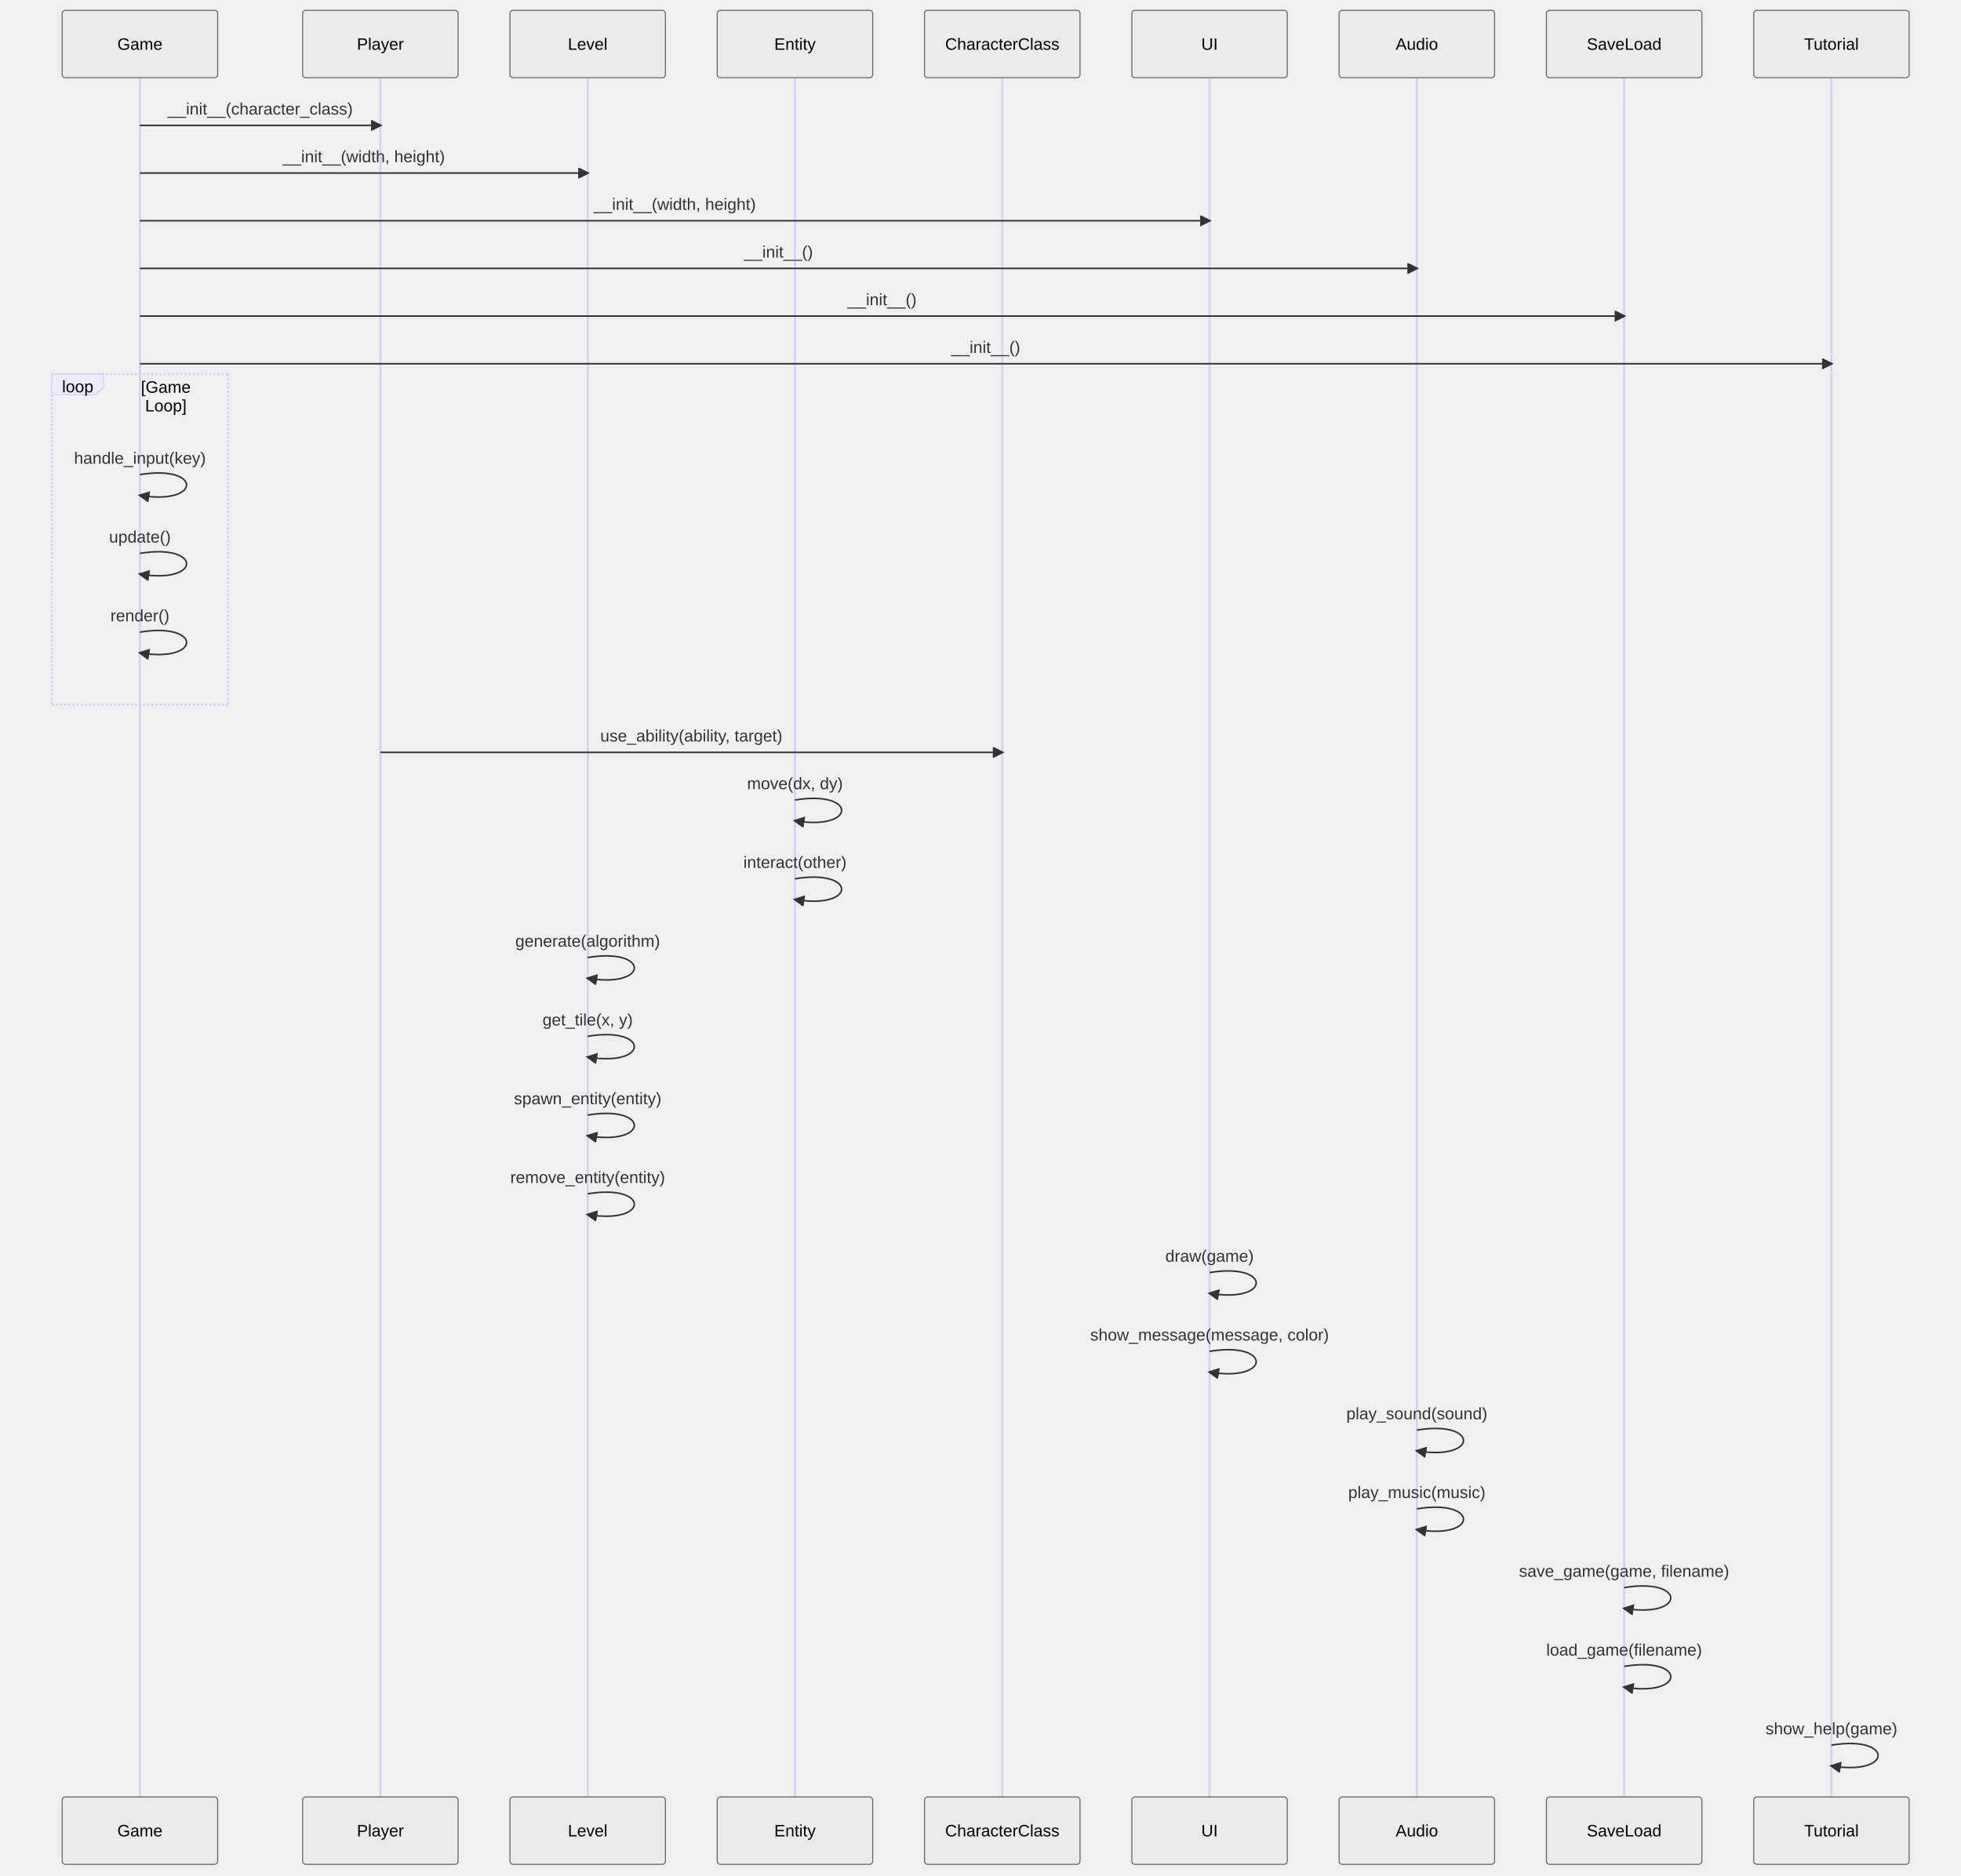
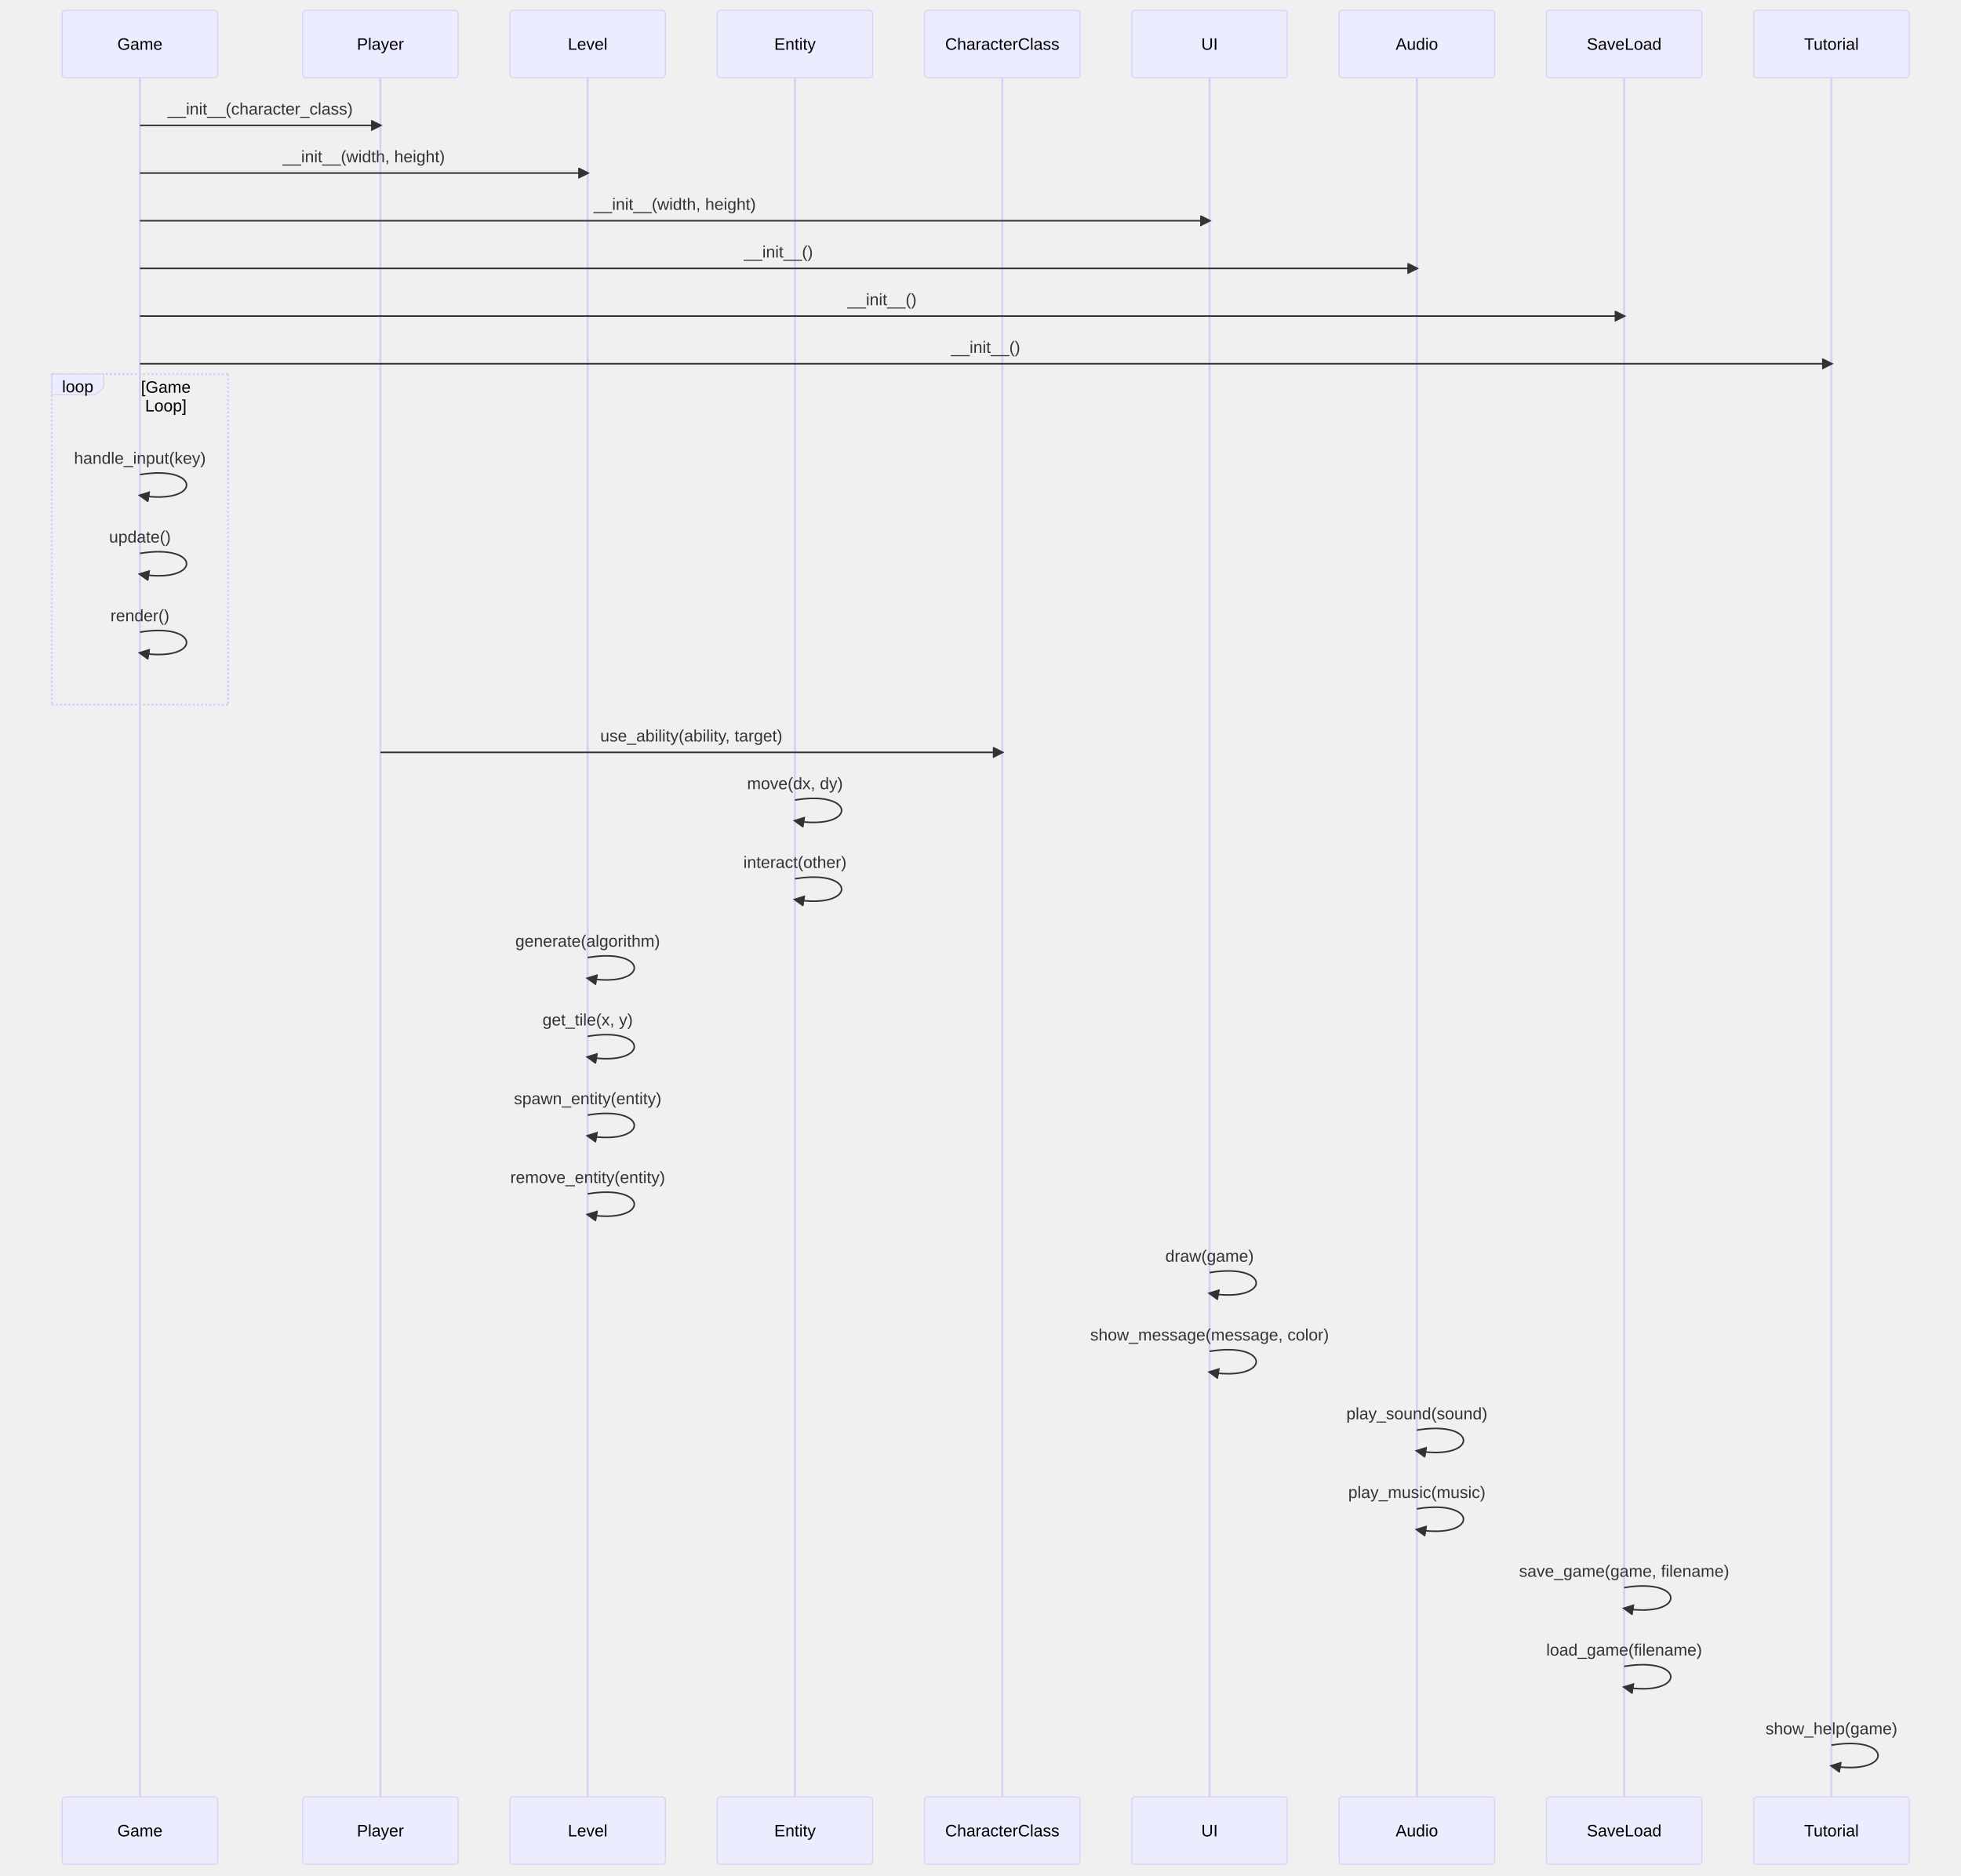
<svg xmlns="http://www.w3.org/2000/svg" aria-roledescription="sequence" role="graphics-document document" viewBox="-60 -10 1892 1810" style="max-width: 1892px; background-color: white;" width="100%" id="my-svg">
-   <style>#my-svg{font-family:"trebuchet ms",verdana,arial,sans-serif;font-size:16px;fill:#333;}#my-svg
-         .error-icon{fill:#552222;}#my-svg .error-text{fill:#552222;stroke:#552222;}#my-svg
-         .edge-thickness-normal{stroke-width:2px;}#my-svg .edge-thickness-thick{stroke-width:3.5px;}#my-svg
-         .edge-pattern-solid{stroke-dasharray:0;}#my-svg .edge-pattern-dashed{stroke-dasharray:3;}#my-svg
-         .edge-pattern-dotted{stroke-dasharray:2;}#my-svg .marker{fill:#333333;stroke:#333333;}#my-svg
-         .marker.cross{stroke:#333333;}#my-svg svg{font-family:"trebuchet
-         ms",verdana,arial,sans-serif;font-size:16px;}#my-svg .actor{stroke:hsl(259.626, 59.777%,
-         87.902%);fill:#ECECFF;}#my-svg text.actor&gt;tspan{fill:black;stroke:none;}#my-svg
-         .actor-line{stroke:grey;}#my-svg .messageLine0{stroke-width:1.5;stroke-dasharray:none;stroke:#333;}#my-svg
-         .messageLine1{stroke-width:1.5;stroke-dasharray:2,2;stroke:#333;}#my-svg #arrowhead
-         path{fill:#333;stroke:#333;}#my-svg .sequenceNumber{fill:white;}#my-svg #sequencenumber{fill:#333;}#my-svg
-         #crosshead path{fill:#333;stroke:#333;}#my-svg .messageText{fill:#333;stroke:none;}#my-svg
-         .labelBox{stroke:hsl(259.626, 59.777%, 87.902%);fill:#ECECFF;}#my-svg .labelText,#my-svg
-         .labelText&gt;tspan{fill:black;stroke:none;}#my-svg .loopText,#my-svg .loopText&gt;tspan{fill:black;stroke:none;}#my-svg
-         .loopLine{stroke-width:2px;stroke-dasharray:2,2;stroke:hsl(259.626, 59.777%,
-         87.902%);fill:hsl(259.626, 59.777%, 87.902%);}#my-svg
-         .note{stroke:#aaaa33;fill:#fff5ad;}#my-svg .noteText,#my-svg .noteText&gt;tspan{fill:black;stroke:none;}#my-svg
-         .activation0{fill:#f4f4f4;stroke:#666;}#my-svg .activation1{fill:#f4f4f4;stroke:#666;}#my-svg
-         .activation2{fill:#f4f4f4;stroke:#666;}#my-svg .actorPopupMenu{position:absolute;}#my-svg
-         .actorPopupMenuPanel{position:absolute;fill:#ECECFF;box-shadow:0px 8px 16px 0px
-         rgba(0,0,0,0.2);filter:drop-shadow(3px 5px 2px rgb(0 0 0 / 0.4));}#my-svg .actor-man
-         line{stroke:hsl(259.626, 59.777%, 87.902%);fill:#ECECFF;}#my-svg .actor-man circle,#my-svg
-         line{stroke:hsl(259.626, 59.777%, 87.902%);fill:#ECECFF;stroke-width:2px;}#my-svg
-         :root{--mermaid-font-family:"trebuchet ms",verdana,arial,sans-serif;}
-     </style>
+   <style>#my-svg{font-family:"trebuchet ms",verdana,arial,sans-serif;font-size:16px;fill:#333;}#my-svg .error-icon{fill:#552222;}#my-svg .error-text{fill:#552222;stroke:#552222;}#my-svg .edge-thickness-normal{stroke-width:2px;}#my-svg .edge-thickness-thick{stroke-width:3.5px;}#my-svg .edge-pattern-solid{stroke-dasharray:0;}#my-svg .edge-pattern-dashed{stroke-dasharray:3;}#my-svg .edge-pattern-dotted{stroke-dasharray:2;}#my-svg .marker{fill:#333333;stroke:#333333;}#my-svg .marker.cross{stroke:#333333;}#my-svg svg{font-family:"trebuchet ms",verdana,arial,sans-serif;font-size:16px;}#my-svg .actor{stroke:hsl(259.626, 59.777%, 87.902%);fill:#ECECFF;}#my-svg text.actor&gt;tspan{fill:black;stroke:none;}#my-svg .actor-line{stroke:grey;}#my-svg .messageLine0{stroke-width:1.5;stroke-dasharray:none;stroke:#333;}#my-svg .messageLine1{stroke-width:1.5;stroke-dasharray:2,2;stroke:#333;}#my-svg #arrowhead path{fill:#333;stroke:#333;}#my-svg .sequenceNumber{fill:white;}#my-svg #sequencenumber{fill:#333;}#my-svg #crosshead path{fill:#333;stroke:#333;}#my-svg .messageText{fill:#333;stroke:none;}#my-svg .labelBox{stroke:hsl(259.626, 59.777%, 87.902%);fill:#ECECFF;}#my-svg .labelText,#my-svg .labelText&gt;tspan{fill:black;stroke:none;}#my-svg .loopText,#my-svg .loopText&gt;tspan{fill:black;stroke:none;}#my-svg .loopLine{stroke-width:2px;stroke-dasharray:2,2;stroke:hsl(259.626, 59.777%, 87.902%);fill:hsl(259.626, 59.777%, 87.902%);}#my-svg .note{stroke:#aaaa33;fill:#fff5ad;}#my-svg .noteText,#my-svg .noteText&gt;tspan{fill:black;stroke:none;}#my-svg .activation0{fill:#f4f4f4;stroke:#666;}#my-svg .activation1{fill:#f4f4f4;stroke:#666;}#my-svg .activation2{fill:#f4f4f4;stroke:#666;}#my-svg .actorPopupMenu{position:absolute;}#my-svg .actorPopupMenuPanel{position:absolute;fill:#ECECFF;box-shadow:0px 8px 16px 0px rgba(0,0,0,0.2);filter:drop-shadow(3px 5px 2px rgb(0 0 0 / 0.4));}#my-svg .actor-man line{stroke:hsl(259.626, 59.777%, 87.902%);fill:#ECECFF;}#my-svg .actor-man circle,#my-svg line{stroke:hsl(259.626, 59.777%, 87.902%);fill:#ECECFF;stroke-width:2px;}#my-svg :root{--mermaid-font-family:"trebuchet ms",verdana,arial,sans-serif;}</style>
  <g />
  <defs>
    <symbol height="24" width="24" id="computer">
      <path d="M2 2v13h20v-13h-20zm18 11h-16v-9h16v9zm-10.228 6l.466-1h3.524l.467 1h-4.457zm14.228 3h-24l2-6h2.104l-1.33 4h18.45l-1.297-4h2.073l2 6zm-5-10h-14v-7h14v7z" transform="scale(.5)" />
    </symbol>
  </defs>
  <defs>
    <symbol clip-rule="evenodd" fill-rule="evenodd" id="database">
      <path d="M12.258.001l.256.004.255.005.253.008.251.01.249.012.247.015.246.016.242.019.241.02.239.023.236.024.233.027.231.028.229.031.225.032.223.034.22.036.217.038.214.04.211.041.208.043.205.045.201.046.198.048.194.05.191.051.187.053.183.054.18.056.175.057.172.059.168.06.163.061.16.063.155.064.15.066.074.033.073.033.071.034.07.034.069.035.068.035.067.035.066.035.064.036.064.036.062.036.06.036.06.037.058.037.058.037.055.038.055.038.053.038.052.038.051.039.05.039.048.039.047.039.045.04.044.04.043.04.041.04.04.041.039.041.037.041.036.041.034.041.033.042.032.042.03.042.029.042.027.042.026.043.024.043.023.043.021.043.02.043.018.044.017.043.015.044.013.044.012.044.011.045.009.044.007.045.006.045.004.045.002.045.001.045v17l-.001.045-.002.045-.004.045-.006.045-.007.045-.009.044-.011.045-.012.044-.013.044-.015.044-.017.043-.018.044-.02.043-.021.043-.023.043-.024.043-.026.043-.027.042-.029.042-.03.042-.032.042-.033.042-.034.041-.036.041-.037.041-.039.041-.04.041-.041.04-.043.04-.044.04-.045.04-.047.039-.048.039-.05.039-.051.039-.052.038-.053.038-.055.038-.055.038-.058.037-.058.037-.06.037-.06.036-.062.036-.064.036-.064.036-.066.035-.067.035-.068.035-.069.035-.07.034-.071.034-.073.033-.074.033-.15.066-.155.064-.16.063-.163.061-.168.06-.172.059-.175.057-.18.056-.183.054-.187.053-.191.051-.194.05-.198.048-.201.046-.205.045-.208.043-.211.041-.214.04-.217.038-.22.036-.223.034-.225.032-.229.031-.231.028-.233.027-.236.024-.239.023-.241.02-.242.019-.246.016-.247.015-.249.012-.251.01-.253.008-.255.005-.256.004-.258.001-.258-.001-.256-.004-.255-.005-.253-.008-.251-.01-.249-.012-.247-.015-.245-.016-.243-.019-.241-.02-.238-.023-.236-.024-.234-.027-.231-.028-.228-.031-.226-.032-.223-.034-.22-.036-.217-.038-.214-.04-.211-.041-.208-.043-.204-.045-.201-.046-.198-.048-.195-.05-.19-.051-.187-.053-.184-.054-.179-.056-.176-.057-.172-.059-.167-.06-.164-.061-.159-.063-.155-.064-.151-.066-.074-.033-.072-.033-.072-.034-.07-.034-.069-.035-.068-.035-.067-.035-.066-.035-.064-.036-.063-.036-.062-.036-.061-.036-.06-.037-.058-.037-.057-.037-.056-.038-.055-.038-.053-.038-.052-.038-.051-.039-.049-.039-.049-.039-.046-.039-.046-.04-.044-.04-.043-.04-.041-.04-.04-.041-.039-.041-.037-.041-.036-.041-.034-.041-.033-.042-.032-.042-.03-.042-.029-.042-.027-.042-.026-.043-.024-.043-.023-.043-.021-.043-.02-.043-.018-.044-.017-.043-.015-.044-.013-.044-.012-.044-.011-.045-.009-.044-.007-.045-.006-.045-.004-.045-.002-.045-.001-.045v-17l.001-.045.002-.045.004-.045.006-.045.007-.045.009-.044.011-.045.012-.044.013-.044.015-.044.017-.043.018-.044.02-.043.021-.043.023-.043.024-.043.026-.043.027-.042.029-.042.03-.042.032-.042.033-.042.034-.041.036-.041.037-.041.039-.041.04-.041.041-.04.043-.04.044-.04.046-.04.046-.039.049-.039.049-.039.051-.039.052-.038.053-.038.055-.038.056-.038.057-.037.058-.037.06-.037.061-.036.062-.036.063-.036.064-.036.066-.035.067-.035.068-.035.069-.035.07-.034.072-.034.072-.033.074-.033.151-.066.155-.064.159-.063.164-.061.167-.06.172-.059.176-.057.179-.056.184-.054.187-.053.19-.051.195-.05.198-.048.201-.046.204-.045.208-.043.211-.041.214-.04.217-.038.22-.036.223-.034.226-.032.228-.031.231-.028.234-.027.236-.024.238-.023.241-.02.243-.019.245-.016.247-.015.249-.012.251-.01.253-.008.255-.005.256-.004.258-.001.258.001zm-9.258 20.499v.01l.001.021.003.021.004.022.005.021.006.022.007.022.009.023.01.022.011.023.012.023.013.023.015.023.016.024.017.023.018.024.019.024.021.024.022.025.023.024.024.025.052.049.056.05.061.051.066.051.07.051.075.051.079.052.084.052.088.052.092.052.097.052.102.051.105.052.11.052.114.051.119.051.123.051.127.05.131.05.135.05.139.048.144.049.147.047.152.047.155.047.16.045.163.045.167.043.171.043.176.041.178.041.183.039.187.039.19.037.194.035.197.035.202.033.204.031.209.03.212.029.216.027.219.025.222.024.226.021.23.02.233.018.236.016.24.015.243.012.246.01.249.008.253.005.256.004.259.001.26-.001.257-.004.254-.005.25-.008.247-.011.244-.012.241-.014.237-.016.233-.018.231-.021.226-.021.224-.024.22-.026.216-.027.212-.028.21-.031.205-.031.202-.034.198-.034.194-.036.191-.037.187-.039.183-.04.179-.04.175-.042.172-.043.168-.044.163-.045.16-.046.155-.046.152-.047.148-.048.143-.049.139-.049.136-.05.131-.05.126-.05.123-.051.118-.052.114-.051.11-.052.106-.052.101-.052.096-.052.092-.052.088-.053.083-.051.079-.052.074-.052.07-.051.065-.051.06-.051.056-.05.051-.05.023-.024.023-.025.021-.024.02-.024.019-.024.018-.024.017-.024.015-.023.014-.024.013-.023.012-.023.01-.023.01-.022.008-.022.006-.022.006-.022.004-.022.004-.021.001-.021.001-.021v-4.127l-.077.055-.08.053-.083.054-.085.053-.087.052-.09.052-.093.051-.095.05-.097.05-.1.049-.102.049-.105.048-.106.047-.109.047-.111.046-.114.045-.115.045-.118.044-.12.043-.122.042-.124.042-.126.041-.128.04-.13.04-.132.038-.134.038-.135.037-.138.037-.139.035-.142.035-.143.034-.144.033-.147.032-.148.031-.15.03-.151.03-.153.029-.154.027-.156.027-.158.026-.159.025-.161.024-.162.023-.163.022-.165.021-.166.02-.167.019-.169.018-.169.017-.171.016-.173.015-.173.014-.175.013-.175.012-.177.011-.178.01-.179.008-.179.008-.181.006-.182.005-.182.004-.184.003-.184.002h-.37l-.184-.002-.184-.003-.182-.004-.182-.005-.181-.006-.179-.008-.179-.008-.178-.01-.176-.011-.176-.012-.175-.013-.173-.014-.172-.015-.171-.016-.17-.017-.169-.018-.167-.019-.166-.02-.165-.021-.163-.022-.162-.023-.161-.024-.159-.025-.157-.026-.156-.027-.155-.027-.153-.029-.151-.03-.15-.03-.148-.031-.146-.032-.145-.033-.143-.034-.141-.035-.14-.035-.137-.037-.136-.037-.134-.038-.132-.038-.13-.04-.128-.04-.126-.041-.124-.042-.122-.042-.12-.044-.117-.043-.116-.045-.113-.045-.112-.046-.109-.047-.106-.047-.105-.048-.102-.049-.1-.049-.097-.05-.095-.05-.093-.052-.09-.051-.087-.052-.085-.053-.083-.054-.08-.054-.077-.054v4.127zm0-5.654v.011l.001.021.003.021.004.021.005.022.006.022.007.022.009.022.01.022.011.023.012.023.013.023.015.024.016.023.017.024.018.024.019.024.021.024.022.024.023.025.024.024.052.05.056.05.061.05.066.051.07.051.075.052.079.051.084.052.088.052.092.052.097.052.102.052.105.052.11.051.114.051.119.052.123.05.127.051.131.05.135.049.139.049.144.048.147.048.152.047.155.046.16.045.163.045.167.044.171.042.176.042.178.04.183.04.187.038.19.037.194.036.197.034.202.033.204.032.209.03.212.028.216.027.219.025.222.024.226.022.23.02.233.018.236.016.24.014.243.012.246.01.249.008.253.006.256.003.259.001.26-.001.257-.003.254-.006.25-.008.247-.01.244-.012.241-.015.237-.016.233-.018.231-.02.226-.022.224-.024.22-.025.216-.027.212-.029.21-.03.205-.032.202-.033.198-.035.194-.036.191-.037.187-.039.183-.039.179-.041.175-.042.172-.043.168-.044.163-.045.16-.045.155-.047.152-.047.148-.048.143-.048.139-.05.136-.049.131-.05.126-.051.123-.051.118-.051.114-.052.11-.052.106-.052.101-.052.096-.052.092-.052.088-.052.083-.052.079-.052.074-.051.07-.052.065-.051.06-.05.056-.051.051-.049.023-.025.023-.024.021-.025.02-.024.019-.024.018-.024.017-.024.015-.023.014-.023.013-.024.012-.022.01-.023.01-.023.008-.022.006-.022.006-.022.004-.021.004-.022.001-.021.001-.021v-4.139l-.077.054-.08.054-.083.054-.085.052-.087.053-.09.051-.093.051-.095.051-.097.05-.1.049-.102.049-.105.048-.106.047-.109.047-.111.046-.114.045-.115.044-.118.044-.12.044-.122.042-.124.042-.126.041-.128.04-.13.039-.132.039-.134.038-.135.037-.138.036-.139.036-.142.035-.143.033-.144.033-.147.033-.148.031-.15.03-.151.03-.153.028-.154.028-.156.027-.158.026-.159.025-.161.024-.162.023-.163.022-.165.021-.166.02-.167.019-.169.018-.169.017-.171.016-.173.015-.173.014-.175.013-.175.012-.177.011-.178.009-.179.009-.179.007-.181.007-.182.005-.182.004-.184.003-.184.002h-.37l-.184-.002-.184-.003-.182-.004-.182-.005-.181-.007-.179-.007-.179-.009-.178-.009-.176-.011-.176-.012-.175-.013-.173-.014-.172-.015-.171-.016-.17-.017-.169-.018-.167-.019-.166-.02-.165-.021-.163-.022-.162-.023-.161-.024-.159-.025-.157-.026-.156-.027-.155-.028-.153-.028-.151-.03-.15-.03-.148-.031-.146-.033-.145-.033-.143-.033-.141-.035-.14-.036-.137-.036-.136-.037-.134-.038-.132-.039-.13-.039-.128-.04-.126-.041-.124-.042-.122-.043-.12-.043-.117-.044-.116-.044-.113-.046-.112-.046-.109-.046-.106-.047-.105-.048-.102-.049-.1-.049-.097-.05-.095-.051-.093-.051-.09-.051-.087-.053-.085-.052-.083-.054-.08-.054-.077-.054v4.139zm0-5.666v.011l.001.02.003.022.004.021.005.022.006.021.007.022.009.023.01.022.011.023.012.023.013.023.015.023.016.024.017.024.018.023.019.024.021.025.022.024.023.024.024.025.052.05.056.05.061.05.066.051.07.051.075.052.079.051.084.052.088.052.092.052.097.052.102.052.105.051.11.052.114.051.119.051.123.051.127.05.131.05.135.05.139.049.144.048.147.048.152.047.155.046.16.045.163.045.167.043.171.043.176.042.178.04.183.04.187.038.19.037.194.036.197.034.202.033.204.032.209.03.212.028.216.027.219.025.222.024.226.021.23.02.233.018.236.017.24.014.243.012.246.01.249.008.253.006.256.003.259.001.26-.001.257-.003.254-.006.25-.008.247-.01.244-.013.241-.014.237-.016.233-.018.231-.02.226-.022.224-.024.22-.025.216-.027.212-.029.21-.03.205-.032.202-.033.198-.035.194-.036.191-.037.187-.039.183-.039.179-.041.175-.042.172-.043.168-.044.163-.045.16-.045.155-.047.152-.047.148-.048.143-.049.139-.049.136-.049.131-.051.126-.05.123-.051.118-.052.114-.051.11-.052.106-.052.101-.052.096-.052.092-.052.088-.052.083-.052.079-.052.074-.052.07-.051.065-.051.06-.051.056-.05.051-.049.023-.025.023-.025.021-.024.02-.024.019-.024.018-.024.017-.024.015-.023.014-.024.013-.023.012-.023.01-.022.01-.023.008-.022.006-.022.006-.022.004-.022.004-.021.001-.021.001-.021v-4.153l-.077.054-.08.054-.083.053-.085.053-.087.053-.09.051-.093.051-.095.051-.097.05-.1.049-.102.048-.105.048-.106.048-.109.046-.111.046-.114.046-.115.044-.118.044-.12.043-.122.043-.124.042-.126.041-.128.04-.13.039-.132.039-.134.038-.135.037-.138.036-.139.036-.142.034-.143.034-.144.033-.147.032-.148.032-.15.03-.151.03-.153.028-.154.028-.156.027-.158.026-.159.024-.161.024-.162.023-.163.023-.165.021-.166.02-.167.019-.169.018-.169.017-.171.016-.173.015-.173.014-.175.013-.175.012-.177.01-.178.01-.179.009-.179.007-.181.006-.182.006-.182.004-.184.003-.184.001-.185.001-.185-.001-.184-.001-.184-.003-.182-.004-.182-.006-.181-.006-.179-.007-.179-.009-.178-.01-.176-.01-.176-.012-.175-.013-.173-.014-.172-.015-.171-.016-.17-.017-.169-.018-.167-.019-.166-.02-.165-.021-.163-.023-.162-.023-.161-.024-.159-.024-.157-.026-.156-.027-.155-.028-.153-.028-.151-.03-.15-.03-.148-.032-.146-.032-.145-.033-.143-.034-.141-.034-.14-.036-.137-.036-.136-.037-.134-.038-.132-.039-.13-.039-.128-.041-.126-.041-.124-.041-.122-.043-.12-.043-.117-.044-.116-.044-.113-.046-.112-.046-.109-.046-.106-.048-.105-.048-.102-.048-.1-.05-.097-.049-.095-.051-.093-.051-.09-.052-.087-.052-.085-.053-.083-.053-.08-.054-.077-.054v4.153zm8.74-8.179l-.257.004-.254.005-.25.008-.247.011-.244.012-.241.014-.237.016-.233.018-.231.021-.226.022-.224.023-.22.026-.216.027-.212.028-.21.031-.205.032-.202.033-.198.034-.194.036-.191.038-.187.038-.183.04-.179.041-.175.042-.172.043-.168.043-.163.045-.16.046-.155.046-.152.048-.148.048-.143.048-.139.049-.136.05-.131.05-.126.051-.123.051-.118.051-.114.052-.11.052-.106.052-.101.052-.096.052-.092.052-.088.052-.083.052-.079.052-.074.051-.07.052-.065.051-.06.05-.056.05-.051.05-.023.025-.023.024-.021.024-.02.025-.019.024-.018.024-.017.023-.015.024-.014.023-.013.023-.012.023-.01.023-.01.022-.008.022-.006.023-.006.021-.004.022-.004.021-.001.021-.001.021.001.021.001.021.004.021.004.022.006.021.006.023.008.022.01.022.01.023.012.023.013.023.014.023.015.024.017.023.018.024.019.024.02.025.021.024.023.024.023.025.051.05.056.05.06.05.065.051.07.052.074.051.079.052.083.052.088.052.092.052.096.052.101.052.106.052.11.052.114.052.118.051.123.051.126.051.131.05.136.05.139.049.143.048.148.048.152.048.155.046.16.046.163.045.168.043.172.043.175.042.179.041.183.04.187.038.191.038.194.036.198.034.202.033.205.032.21.031.212.028.216.027.22.026.224.023.226.022.231.021.233.018.237.016.241.014.244.012.247.011.25.008.254.005.257.004.26.001.26-.001.257-.004.254-.005.25-.008.247-.011.244-.012.241-.014.237-.016.233-.018.231-.021.226-.022.224-.023.22-.026.216-.027.212-.028.21-.031.205-.032.202-.033.198-.034.194-.036.191-.038.187-.038.183-.04.179-.041.175-.042.172-.043.168-.043.163-.045.16-.046.155-.046.152-.048.148-.048.143-.048.139-.049.136-.05.131-.05.126-.051.123-.051.118-.051.114-.052.11-.052.106-.052.101-.052.096-.052.092-.052.088-.052.083-.052.079-.052.074-.051.07-.052.065-.051.06-.05.056-.05.051-.05.023-.025.023-.024.021-.024.02-.025.019-.024.018-.024.017-.023.015-.024.014-.023.013-.023.012-.023.01-.023.01-.022.008-.022.006-.023.006-.021.004-.022.004-.021.001-.021.001-.021-.001-.021-.001-.021-.004-.021-.004-.022-.006-.021-.006-.023-.008-.022-.01-.022-.01-.023-.012-.023-.013-.023-.014-.023-.015-.024-.017-.023-.018-.024-.019-.024-.02-.025-.021-.024-.023-.024-.023-.025-.051-.05-.056-.05-.06-.05-.065-.051-.07-.052-.074-.051-.079-.052-.083-.052-.088-.052-.092-.052-.096-.052-.101-.052-.106-.052-.11-.052-.114-.052-.118-.051-.123-.051-.126-.051-.131-.05-.136-.05-.139-.049-.143-.048-.148-.048-.152-.048-.155-.046-.16-.046-.163-.045-.168-.043-.172-.043-.175-.042-.179-.041-.183-.04-.187-.038-.191-.038-.194-.036-.198-.034-.202-.033-.205-.032-.21-.031-.212-.028-.216-.027-.22-.026-.224-.023-.226-.022-.231-.021-.233-.018-.237-.016-.241-.014-.244-.012-.247-.011-.25-.008-.254-.005-.257-.004-.26-.001-.26.001z" transform="scale(.5)" />
    </symbol>
  </defs>
  <defs>
    <symbol height="24" width="24" id="clock">
      <path d="M12 2c5.514 0 10 4.486 10 10s-4.486 10-10 10-10-4.486-10-10 4.486-10 10-10zm0-2c-6.627 0-12 5.373-12 12s5.373 12 12 12 12-5.373 12-12-5.373-12-12-12zm5.848 12.459c.202.038.202.333.001.372-1.907.361-6.045 1.111-6.547 1.111-.719 0-1.301-.582-1.301-1.301 0-.512.77-5.447 1.125-7.445.034-.192.312-.181.343.014l.985 6.238 5.394 1.011z" transform="scale(.5)" />
    </symbol>
  </defs>
  <g>
    <line stroke="#999" stroke-width="0.5px" class="200" y2="1744" x2="75" y1="5" x1="75" id="actor0" />
    <g id="root-0">
      <rect class="actor" ry="3" rx="3" height="65" width="150" stroke="#666" fill="#eaeaea" y="0" x="0" />
      <text style="text-anchor: middle; font-size: 16px; font-weight: 400;" class="actor" alignment-baseline="central" dominant-baseline="central" y="32.5" x="75">
        <tspan dy="0" x="75">Game</tspan>
      </text>
    </g>
  </g>
  <g>
    <line stroke="#999" stroke-width="0.5px" class="200" y2="1744" x2="307" y1="5" x1="307" id="actor1" />
    <g id="root-1">
      <rect class="actor" ry="3" rx="3" height="65" width="150" stroke="#666" fill="#eaeaea" y="0" x="232" />
      <text style="text-anchor: middle; font-size: 16px; font-weight: 400;" class="actor" alignment-baseline="central" dominant-baseline="central" y="32.5" x="307">
        <tspan dy="0" x="307">Player</tspan>
      </text>
    </g>
  </g>
  <g>
    <line stroke="#999" stroke-width="0.5px" class="200" y2="1744" x2="507" y1="5" x1="507" id="actor2" />
    <g id="root-2">
      <rect class="actor" ry="3" rx="3" height="65" width="150" stroke="#666" fill="#eaeaea" y="0" x="432" />
      <text style="text-anchor: middle; font-size: 16px; font-weight: 400;" class="actor" alignment-baseline="central" dominant-baseline="central" y="32.5" x="507">
        <tspan dy="0" x="507">Level</tspan>
      </text>
    </g>
  </g>
  <g>
    <line stroke="#999" stroke-width="0.5px" class="200" y2="1744" x2="707" y1="5" x1="707" id="actor3" />
    <g id="root-3">
      <rect class="actor" ry="3" rx="3" height="65" width="150" stroke="#666" fill="#eaeaea" y="0" x="632" />
      <text style="text-anchor: middle; font-size: 16px; font-weight: 400;" class="actor" alignment-baseline="central" dominant-baseline="central" y="32.5" x="707">
        <tspan dy="0" x="707">Entity</tspan>
      </text>
    </g>
  </g>
  <g>
    <line stroke="#999" stroke-width="0.5px" class="200" y2="1744" x2="907" y1="5" x1="907" id="actor4" />
    <g id="root-4">
      <rect class="actor" ry="3" rx="3" height="65" width="150" stroke="#666" fill="#eaeaea" y="0" x="832" />
      <text style="text-anchor: middle; font-size: 16px; font-weight: 400;" class="actor" alignment-baseline="central" dominant-baseline="central" y="32.5" x="907">
        <tspan dy="0" x="907">CharacterClass</tspan>
      </text>
    </g>
  </g>
  <g>
    <line stroke="#999" stroke-width="0.5px" class="200" y2="1744" x2="1107" y1="5" x1="1107" id="actor5" />
    <g id="root-5">
      <rect class="actor" ry="3" rx="3" height="65" width="150" stroke="#666" fill="#eaeaea" y="0" x="1032" />
      <text style="text-anchor: middle; font-size: 16px; font-weight: 400;" class="actor" alignment-baseline="central" dominant-baseline="central" y="32.5" x="1107">
        <tspan dy="0" x="1107">UI</tspan>
      </text>
    </g>
  </g>
  <g>
    <line stroke="#999" stroke-width="0.5px" class="200" y2="1744" x2="1307" y1="5" x1="1307" id="actor6" />
    <g id="root-6">
      <rect class="actor" ry="3" rx="3" height="65" width="150" stroke="#666" fill="#eaeaea" y="0" x="1232" />
      <text style="text-anchor: middle; font-size: 16px; font-weight: 400;" class="actor" alignment-baseline="central" dominant-baseline="central" y="32.5" x="1307">
        <tspan dy="0" x="1307">Audio</tspan>
      </text>
    </g>
  </g>
  <g>
    <line stroke="#999" stroke-width="0.5px" class="200" y2="1744" x2="1507" y1="5" x1="1507" id="actor7" />
    <g id="root-7">
      <rect class="actor" ry="3" rx="3" height="65" width="150" stroke="#666" fill="#eaeaea" y="0" x="1432" />
      <text style="text-anchor: middle; font-size: 16px; font-weight: 400;" class="actor" alignment-baseline="central" dominant-baseline="central" y="32.5" x="1507">
        <tspan dy="0" x="1507">SaveLoad</tspan>
      </text>
    </g>
  </g>
  <g>
    <line stroke="#999" stroke-width="0.5px" class="200" y2="1744" x2="1707" y1="5" x1="1707" id="actor8" />
    <g id="root-8">
      <rect class="actor" ry="3" rx="3" height="65" width="150" stroke="#666" fill="#eaeaea" y="0" x="1632" />
      <text style="text-anchor: middle; font-size: 16px; font-weight: 400;" class="actor" alignment-baseline="central" dominant-baseline="central" y="32.5" x="1707">
        <tspan dy="0" x="1707">Tutorial</tspan>
      </text>
    </g>
  </g>
  <defs>
    <marker orient="auto" markerHeight="12" markerWidth="12" markerUnits="userSpaceOnUse" refY="5" refX="9" id="arrowhead">
      <path d="M 0 0 L 10 5 L 0 10 z" />
    </marker>
  </defs>
  <defs>
    <marker refY="5" refX="4" orient="auto" markerHeight="8" markerWidth="15" id="crosshead">
      <path style="stroke-dasharray: 0, 0;" d="M 1,2 L 6,7 M 6,2 L 1,7" stroke-width="1pt" stroke="#000000" fill="none" />
    </marker>
  </defs>
  <defs>
    <marker orient="auto" markerHeight="28" markerWidth="20" refY="7" refX="18" id="filled-head">
      <path d="M 18,7 L9,13 L14,7 L9,1 Z" />
    </marker>
  </defs>
  <defs>
    <marker orient="auto" markerHeight="40" markerWidth="60" refY="15" refX="15" id="sequencenumber">
      <circle r="6" cy="15" cx="15" />
    </marker>
  </defs>
  <g>
    <line class="loopLine" y2="351" x2="160" y1="351" x1="-10" />
    <line class="loopLine" y2="670" x2="160" y1="351" x1="160" />
    <line class="loopLine" y2="670" x2="160" y1="670" x1="-10" />
    <line class="loopLine" y2="670" x2="-10" y1="351" x1="-10" />
    <polygon class="labelBox" points="-10,351 40,351 40,364 31.6,371 -10,371" />
-     <text style="font-size: 16px; font-weight: 400;" class="labelText" alignment-baseline="middle" dominant-baseline="middle" text-anchor="middle" y="364" x="15">loop
-         </text>
+     <text style="font-size: 16px; font-weight: 400;" class="labelText" alignment-baseline="middle" dominant-baseline="middle" text-anchor="middle" y="364" x="15">loop</text>
    <text style="font-size: 16px; font-weight: 400;" class="loopText" text-anchor="middle" y="369" x="100">
      <tspan x="100">[Game</tspan>
    </text>
    <text style="font-size: 16px; font-weight: 400;" class="loopText" text-anchor="middle" y="387" x="100">
      <tspan x="100">Loop]</tspan>
    </text>
  </g>
-   <text style="font-size: 16px; font-weight: 400;" dy="1em" class="messageText" alignment-baseline="middle" dominant-baseline="middle" text-anchor="middle" y="80" x="191">__init__(character_class)
-     </text>
+   <text style="font-size: 16px; font-weight: 400;" dy="1em" class="messageText" alignment-baseline="middle" dominant-baseline="middle" text-anchor="middle" y="80" x="191">__init__(character_class)</text>
  <line style="fill: none;" marker-end="url(#arrowhead)" stroke="none" stroke-width="2" class="messageLine0" y2="111" x2="307" y1="111" x1="75" />
-   <text style="font-size: 16px; font-weight: 400;" dy="1em" class="messageText" alignment-baseline="middle" dominant-baseline="middle" text-anchor="middle" y="126" x="291">__init__(width, height)
-     </text>
+   <text style="font-size: 16px; font-weight: 400;" dy="1em" class="messageText" alignment-baseline="middle" dominant-baseline="middle" text-anchor="middle" y="126" x="291">__init__(width, height)</text>
  <line style="fill: none;" marker-end="url(#arrowhead)" stroke="none" stroke-width="2" class="messageLine0" y2="157" x2="507" y1="157" x1="75" />
-   <text style="font-size: 16px; font-weight: 400;" dy="1em" class="messageText" alignment-baseline="middle" dominant-baseline="middle" text-anchor="middle" y="172" x="591">__init__(width, height)
-     </text>
+   <text style="font-size: 16px; font-weight: 400;" dy="1em" class="messageText" alignment-baseline="middle" dominant-baseline="middle" text-anchor="middle" y="172" x="591">__init__(width, height)</text>
  <line style="fill: none;" marker-end="url(#arrowhead)" stroke="none" stroke-width="2" class="messageLine0" y2="203" x2="1107" y1="203" x1="75" />
-   <text style="font-size: 16px; font-weight: 400;" dy="1em" class="messageText" alignment-baseline="middle" dominant-baseline="middle" text-anchor="middle" y="218" x="691">__init__()
-     </text>
+   <text style="font-size: 16px; font-weight: 400;" dy="1em" class="messageText" alignment-baseline="middle" dominant-baseline="middle" text-anchor="middle" y="218" x="691">__init__()</text>
  <line style="fill: none;" marker-end="url(#arrowhead)" stroke="none" stroke-width="2" class="messageLine0" y2="249" x2="1307" y1="249" x1="75" />
-   <text style="font-size: 16px; font-weight: 400;" dy="1em" class="messageText" alignment-baseline="middle" dominant-baseline="middle" text-anchor="middle" y="264" x="791">__init__()
-     </text>
+   <text style="font-size: 16px; font-weight: 400;" dy="1em" class="messageText" alignment-baseline="middle" dominant-baseline="middle" text-anchor="middle" y="264" x="791">__init__()</text>
  <line style="fill: none;" marker-end="url(#arrowhead)" stroke="none" stroke-width="2" class="messageLine0" y2="295" x2="1507" y1="295" x1="75" />
-   <text style="font-size: 16px; font-weight: 400;" dy="1em" class="messageText" alignment-baseline="middle" dominant-baseline="middle" text-anchor="middle" y="310" x="891">__init__()
-     </text>
+   <text style="font-size: 16px; font-weight: 400;" dy="1em" class="messageText" alignment-baseline="middle" dominant-baseline="middle" text-anchor="middle" y="310" x="891">__init__()</text>
  <line style="fill: none;" marker-end="url(#arrowhead)" stroke="none" stroke-width="2" class="messageLine0" y2="341" x2="1707" y1="341" x1="75" />
-   <text style="font-size: 16px; font-weight: 400;" dy="1em" class="messageText" alignment-baseline="middle" dominant-baseline="middle" text-anchor="middle" y="417" x="75">handle_input(key)
-     </text>
+   <text style="font-size: 16px; font-weight: 400;" dy="1em" class="messageText" alignment-baseline="middle" dominant-baseline="middle" text-anchor="middle" y="417" x="75">handle_input(key)</text>
  <path style="fill: none;" marker-end="url(#arrowhead)" stroke="none" stroke-width="2" class="messageLine0" d="M 75,448 C 135,438 135,478 75,468" />
-   <text style="font-size: 16px; font-weight: 400;" dy="1em" class="messageText" alignment-baseline="middle" dominant-baseline="middle" text-anchor="middle" y="493" x="75">update()
-     </text>
+   <text style="font-size: 16px; font-weight: 400;" dy="1em" class="messageText" alignment-baseline="middle" dominant-baseline="middle" text-anchor="middle" y="493" x="75">update()</text>
  <path style="fill: none;" marker-end="url(#arrowhead)" stroke="none" stroke-width="2" class="messageLine0" d="M 75,524 C 135,514 135,554 75,544" />
-   <text style="font-size: 16px; font-weight: 400;" dy="1em" class="messageText" alignment-baseline="middle" dominant-baseline="middle" text-anchor="middle" y="569" x="75">render()
-     </text>
+   <text style="font-size: 16px; font-weight: 400;" dy="1em" class="messageText" alignment-baseline="middle" dominant-baseline="middle" text-anchor="middle" y="569" x="75">render()</text>
  <path style="fill: none;" marker-end="url(#arrowhead)" stroke="none" stroke-width="2" class="messageLine0" d="M 75,600 C 135,590 135,630 75,620" />
-   <text style="font-size: 16px; font-weight: 400;" dy="1em" class="messageText" alignment-baseline="middle" dominant-baseline="middle" text-anchor="middle" y="685" x="607">use_ability(ability, target)
-     </text>
+   <text style="font-size: 16px; font-weight: 400;" dy="1em" class="messageText" alignment-baseline="middle" dominant-baseline="middle" text-anchor="middle" y="685" x="607">use_ability(ability, target)</text>
  <line style="fill: none;" marker-end="url(#arrowhead)" stroke="none" stroke-width="2" class="messageLine0" y2="716" x2="907" y1="716" x1="307" />
-   <text style="font-size: 16px; font-weight: 400;" dy="1em" class="messageText" alignment-baseline="middle" dominant-baseline="middle" text-anchor="middle" y="731" x="707">move(dx, dy)
-     </text>
+   <text style="font-size: 16px; font-weight: 400;" dy="1em" class="messageText" alignment-baseline="middle" dominant-baseline="middle" text-anchor="middle" y="731" x="707">move(dx, dy)</text>
  <path style="fill: none;" marker-end="url(#arrowhead)" stroke="none" stroke-width="2" class="messageLine0" d="M 707,762 C 767,752 767,792 707,782" />
-   <text style="font-size: 16px; font-weight: 400;" dy="1em" class="messageText" alignment-baseline="middle" dominant-baseline="middle" text-anchor="middle" y="807" x="707">interact(other)
-     </text>
+   <text style="font-size: 16px; font-weight: 400;" dy="1em" class="messageText" alignment-baseline="middle" dominant-baseline="middle" text-anchor="middle" y="807" x="707">interact(other)</text>
  <path style="fill: none;" marker-end="url(#arrowhead)" stroke="none" stroke-width="2" class="messageLine0" d="M 707,838 C 767,828 767,868 707,858" />
-   <text style="font-size: 16px; font-weight: 400;" dy="1em" class="messageText" alignment-baseline="middle" dominant-baseline="middle" text-anchor="middle" y="883" x="507">generate(algorithm)
-     </text>
+   <text style="font-size: 16px; font-weight: 400;" dy="1em" class="messageText" alignment-baseline="middle" dominant-baseline="middle" text-anchor="middle" y="883" x="507">generate(algorithm)</text>
  <path style="fill: none;" marker-end="url(#arrowhead)" stroke="none" stroke-width="2" class="messageLine0" d="M 507,914 C 567,904 567,944 507,934" />
-   <text style="font-size: 16px; font-weight: 400;" dy="1em" class="messageText" alignment-baseline="middle" dominant-baseline="middle" text-anchor="middle" y="959" x="507">get_tile(x, y)
-     </text>
+   <text style="font-size: 16px; font-weight: 400;" dy="1em" class="messageText" alignment-baseline="middle" dominant-baseline="middle" text-anchor="middle" y="959" x="507">get_tile(x, y)</text>
  <path style="fill: none;" marker-end="url(#arrowhead)" stroke="none" stroke-width="2" class="messageLine0" d="M 507,990 C 567,980 567,1020 507,1010" />
-   <text style="font-size: 16px; font-weight: 400;" dy="1em" class="messageText" alignment-baseline="middle" dominant-baseline="middle" text-anchor="middle" y="1035" x="507">spawn_entity(entity)
-     </text>
+   <text style="font-size: 16px; font-weight: 400;" dy="1em" class="messageText" alignment-baseline="middle" dominant-baseline="middle" text-anchor="middle" y="1035" x="507">spawn_entity(entity)</text>
  <path style="fill: none;" marker-end="url(#arrowhead)" stroke="none" stroke-width="2" class="messageLine0" d="M 507,1066 C 567,1056 567,1096 507,1086" />
-   <text style="font-size: 16px; font-weight: 400;" dy="1em" class="messageText" alignment-baseline="middle" dominant-baseline="middle" text-anchor="middle" y="1111" x="507">remove_entity(entity)
-     </text>
+   <text style="font-size: 16px; font-weight: 400;" dy="1em" class="messageText" alignment-baseline="middle" dominant-baseline="middle" text-anchor="middle" y="1111" x="507">remove_entity(entity)</text>
  <path style="fill: none;" marker-end="url(#arrowhead)" stroke="none" stroke-width="2" class="messageLine0" d="M 507,1142 C 567,1132 567,1172 507,1162" />
-   <text style="font-size: 16px; font-weight: 400;" dy="1em" class="messageText" alignment-baseline="middle" dominant-baseline="middle" text-anchor="middle" y="1187" x="1107">draw(game)
-     </text>
+   <text style="font-size: 16px; font-weight: 400;" dy="1em" class="messageText" alignment-baseline="middle" dominant-baseline="middle" text-anchor="middle" y="1187" x="1107">draw(game)</text>
  <path style="fill: none;" marker-end="url(#arrowhead)" stroke="none" stroke-width="2" class="messageLine0" d="M 1107,1218 C 1167,1208 1167,1248 1107,1238" />
-   <text style="font-size: 16px; font-weight: 400;" dy="1em" class="messageText" alignment-baseline="middle" dominant-baseline="middle" text-anchor="middle" y="1263" x="1107">show_message(message, color)
-     </text>
+   <text style="font-size: 16px; font-weight: 400;" dy="1em" class="messageText" alignment-baseline="middle" dominant-baseline="middle" text-anchor="middle" y="1263" x="1107">show_message(message, color)</text>
  <path style="fill: none;" marker-end="url(#arrowhead)" stroke="none" stroke-width="2" class="messageLine0" d="M 1107,1294 C 1167,1284 1167,1324 1107,1314" />
-   <text style="font-size: 16px; font-weight: 400;" dy="1em" class="messageText" alignment-baseline="middle" dominant-baseline="middle" text-anchor="middle" y="1339" x="1307">play_sound(sound)
-     </text>
+   <text style="font-size: 16px; font-weight: 400;" dy="1em" class="messageText" alignment-baseline="middle" dominant-baseline="middle" text-anchor="middle" y="1339" x="1307">play_sound(sound)</text>
  <path style="fill: none;" marker-end="url(#arrowhead)" stroke="none" stroke-width="2" class="messageLine0" d="M 1307,1370 C 1367,1360 1367,1400 1307,1390" />
-   <text style="font-size: 16px; font-weight: 400;" dy="1em" class="messageText" alignment-baseline="middle" dominant-baseline="middle" text-anchor="middle" y="1415" x="1307">play_music(music)
-     </text>
+   <text style="font-size: 16px; font-weight: 400;" dy="1em" class="messageText" alignment-baseline="middle" dominant-baseline="middle" text-anchor="middle" y="1415" x="1307">play_music(music)</text>
  <path style="fill: none;" marker-end="url(#arrowhead)" stroke="none" stroke-width="2" class="messageLine0" d="M 1307,1446 C 1367,1436 1367,1476 1307,1466" />
-   <text style="font-size: 16px; font-weight: 400;" dy="1em" class="messageText" alignment-baseline="middle" dominant-baseline="middle" text-anchor="middle" y="1491" x="1507">save_game(game, filename)
-     </text>
+   <text style="font-size: 16px; font-weight: 400;" dy="1em" class="messageText" alignment-baseline="middle" dominant-baseline="middle" text-anchor="middle" y="1491" x="1507">save_game(game, filename)</text>
  <path style="fill: none;" marker-end="url(#arrowhead)" stroke="none" stroke-width="2" class="messageLine0" d="M 1507,1522 C 1567,1512 1567,1552 1507,1542" />
-   <text style="font-size: 16px; font-weight: 400;" dy="1em" class="messageText" alignment-baseline="middle" dominant-baseline="middle" text-anchor="middle" y="1567" x="1507">load_game(filename)
-     </text>
+   <text style="font-size: 16px; font-weight: 400;" dy="1em" class="messageText" alignment-baseline="middle" dominant-baseline="middle" text-anchor="middle" y="1567" x="1507">load_game(filename)</text>
  <path style="fill: none;" marker-end="url(#arrowhead)" stroke="none" stroke-width="2" class="messageLine0" d="M 1507,1598 C 1567,1588 1567,1628 1507,1618" />
-   <text style="font-size: 16px; font-weight: 400;" dy="1em" class="messageText" alignment-baseline="middle" dominant-baseline="middle" text-anchor="middle" y="1643" x="1707">show_help(game)
-     </text>
+   <text style="font-size: 16px; font-weight: 400;" dy="1em" class="messageText" alignment-baseline="middle" dominant-baseline="middle" text-anchor="middle" y="1643" x="1707">show_help(game)</text>
  <path style="fill: none;" marker-end="url(#arrowhead)" stroke="none" stroke-width="2" class="messageLine0" d="M 1707,1674 C 1767,1664 1767,1704 1707,1694" />
  <g>
    <rect class="actor" ry="3" rx="3" height="65" width="150" stroke="#666" fill="#eaeaea" y="1724" x="0" />
    <text style="text-anchor: middle; font-size: 16px; font-weight: 400;" class="actor" alignment-baseline="central" dominant-baseline="central" y="1756.5" x="75">
      <tspan dy="0" x="75">Game</tspan>
    </text>
  </g>
  <g>
    <rect class="actor" ry="3" rx="3" height="65" width="150" stroke="#666" fill="#eaeaea" y="1724" x="232" />
    <text style="text-anchor: middle; font-size: 16px; font-weight: 400;" class="actor" alignment-baseline="central" dominant-baseline="central" y="1756.5" x="307">
      <tspan dy="0" x="307">Player</tspan>
    </text>
  </g>
  <g>
    <rect class="actor" ry="3" rx="3" height="65" width="150" stroke="#666" fill="#eaeaea" y="1724" x="432" />
    <text style="text-anchor: middle; font-size: 16px; font-weight: 400;" class="actor" alignment-baseline="central" dominant-baseline="central" y="1756.5" x="507">
      <tspan dy="0" x="507">Level</tspan>
    </text>
  </g>
  <g>
    <rect class="actor" ry="3" rx="3" height="65" width="150" stroke="#666" fill="#eaeaea" y="1724" x="632" />
    <text style="text-anchor: middle; font-size: 16px; font-weight: 400;" class="actor" alignment-baseline="central" dominant-baseline="central" y="1756.5" x="707">
      <tspan dy="0" x="707">Entity</tspan>
    </text>
  </g>
  <g>
    <rect class="actor" ry="3" rx="3" height="65" width="150" stroke="#666" fill="#eaeaea" y="1724" x="832" />
    <text style="text-anchor: middle; font-size: 16px; font-weight: 400;" class="actor" alignment-baseline="central" dominant-baseline="central" y="1756.5" x="907">
      <tspan dy="0" x="907">CharacterClass</tspan>
    </text>
  </g>
  <g>
    <rect class="actor" ry="3" rx="3" height="65" width="150" stroke="#666" fill="#eaeaea" y="1724" x="1032" />
    <text style="text-anchor: middle; font-size: 16px; font-weight: 400;" class="actor" alignment-baseline="central" dominant-baseline="central" y="1756.5" x="1107">
      <tspan dy="0" x="1107">UI</tspan>
    </text>
  </g>
  <g>
    <rect class="actor" ry="3" rx="3" height="65" width="150" stroke="#666" fill="#eaeaea" y="1724" x="1232" />
    <text style="text-anchor: middle; font-size: 16px; font-weight: 400;" class="actor" alignment-baseline="central" dominant-baseline="central" y="1756.5" x="1307">
      <tspan dy="0" x="1307">Audio</tspan>
    </text>
  </g>
  <g>
    <rect class="actor" ry="3" rx="3" height="65" width="150" stroke="#666" fill="#eaeaea" y="1724" x="1432" />
    <text style="text-anchor: middle; font-size: 16px; font-weight: 400;" class="actor" alignment-baseline="central" dominant-baseline="central" y="1756.5" x="1507">
      <tspan dy="0" x="1507">SaveLoad</tspan>
    </text>
  </g>
  <g>
    <rect class="actor" ry="3" rx="3" height="65" width="150" stroke="#666" fill="#eaeaea" y="1724" x="1632" />
    <text style="text-anchor: middle; font-size: 16px; font-weight: 400;" class="actor" alignment-baseline="central" dominant-baseline="central" y="1756.5" x="1707">
      <tspan dy="0" x="1707">Tutorial</tspan>
    </text>
  </g>
</svg>
